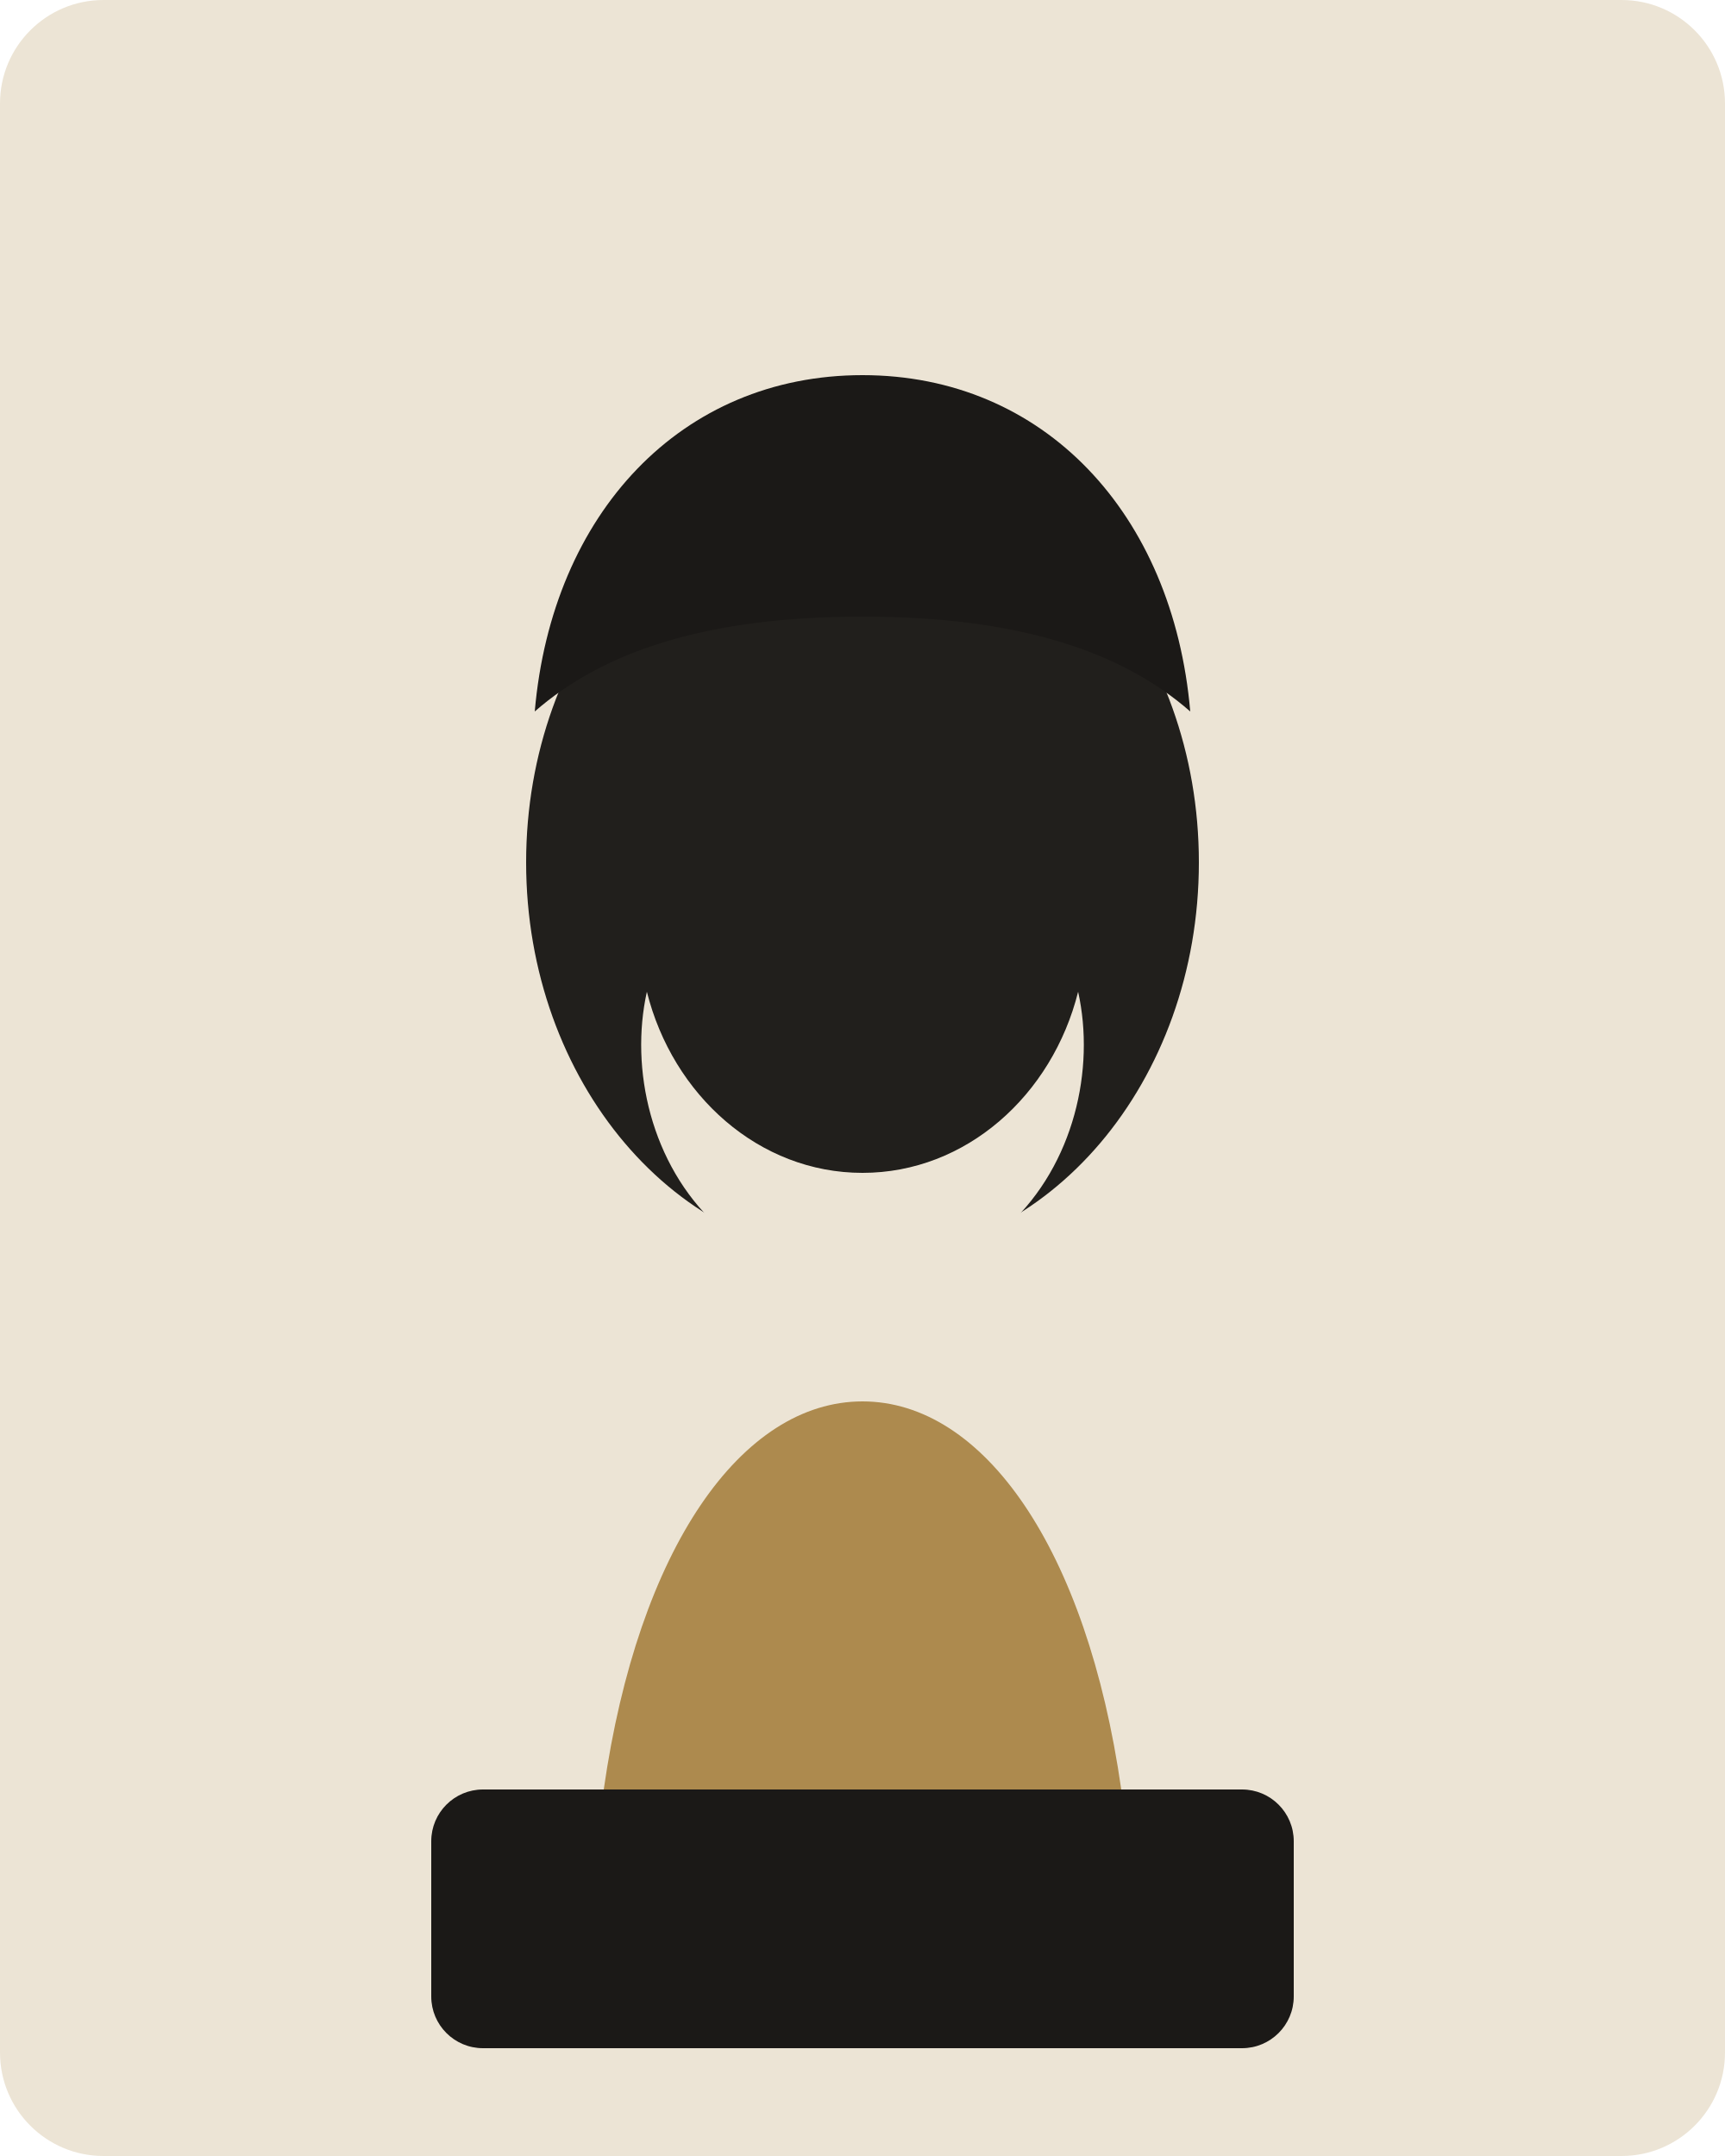
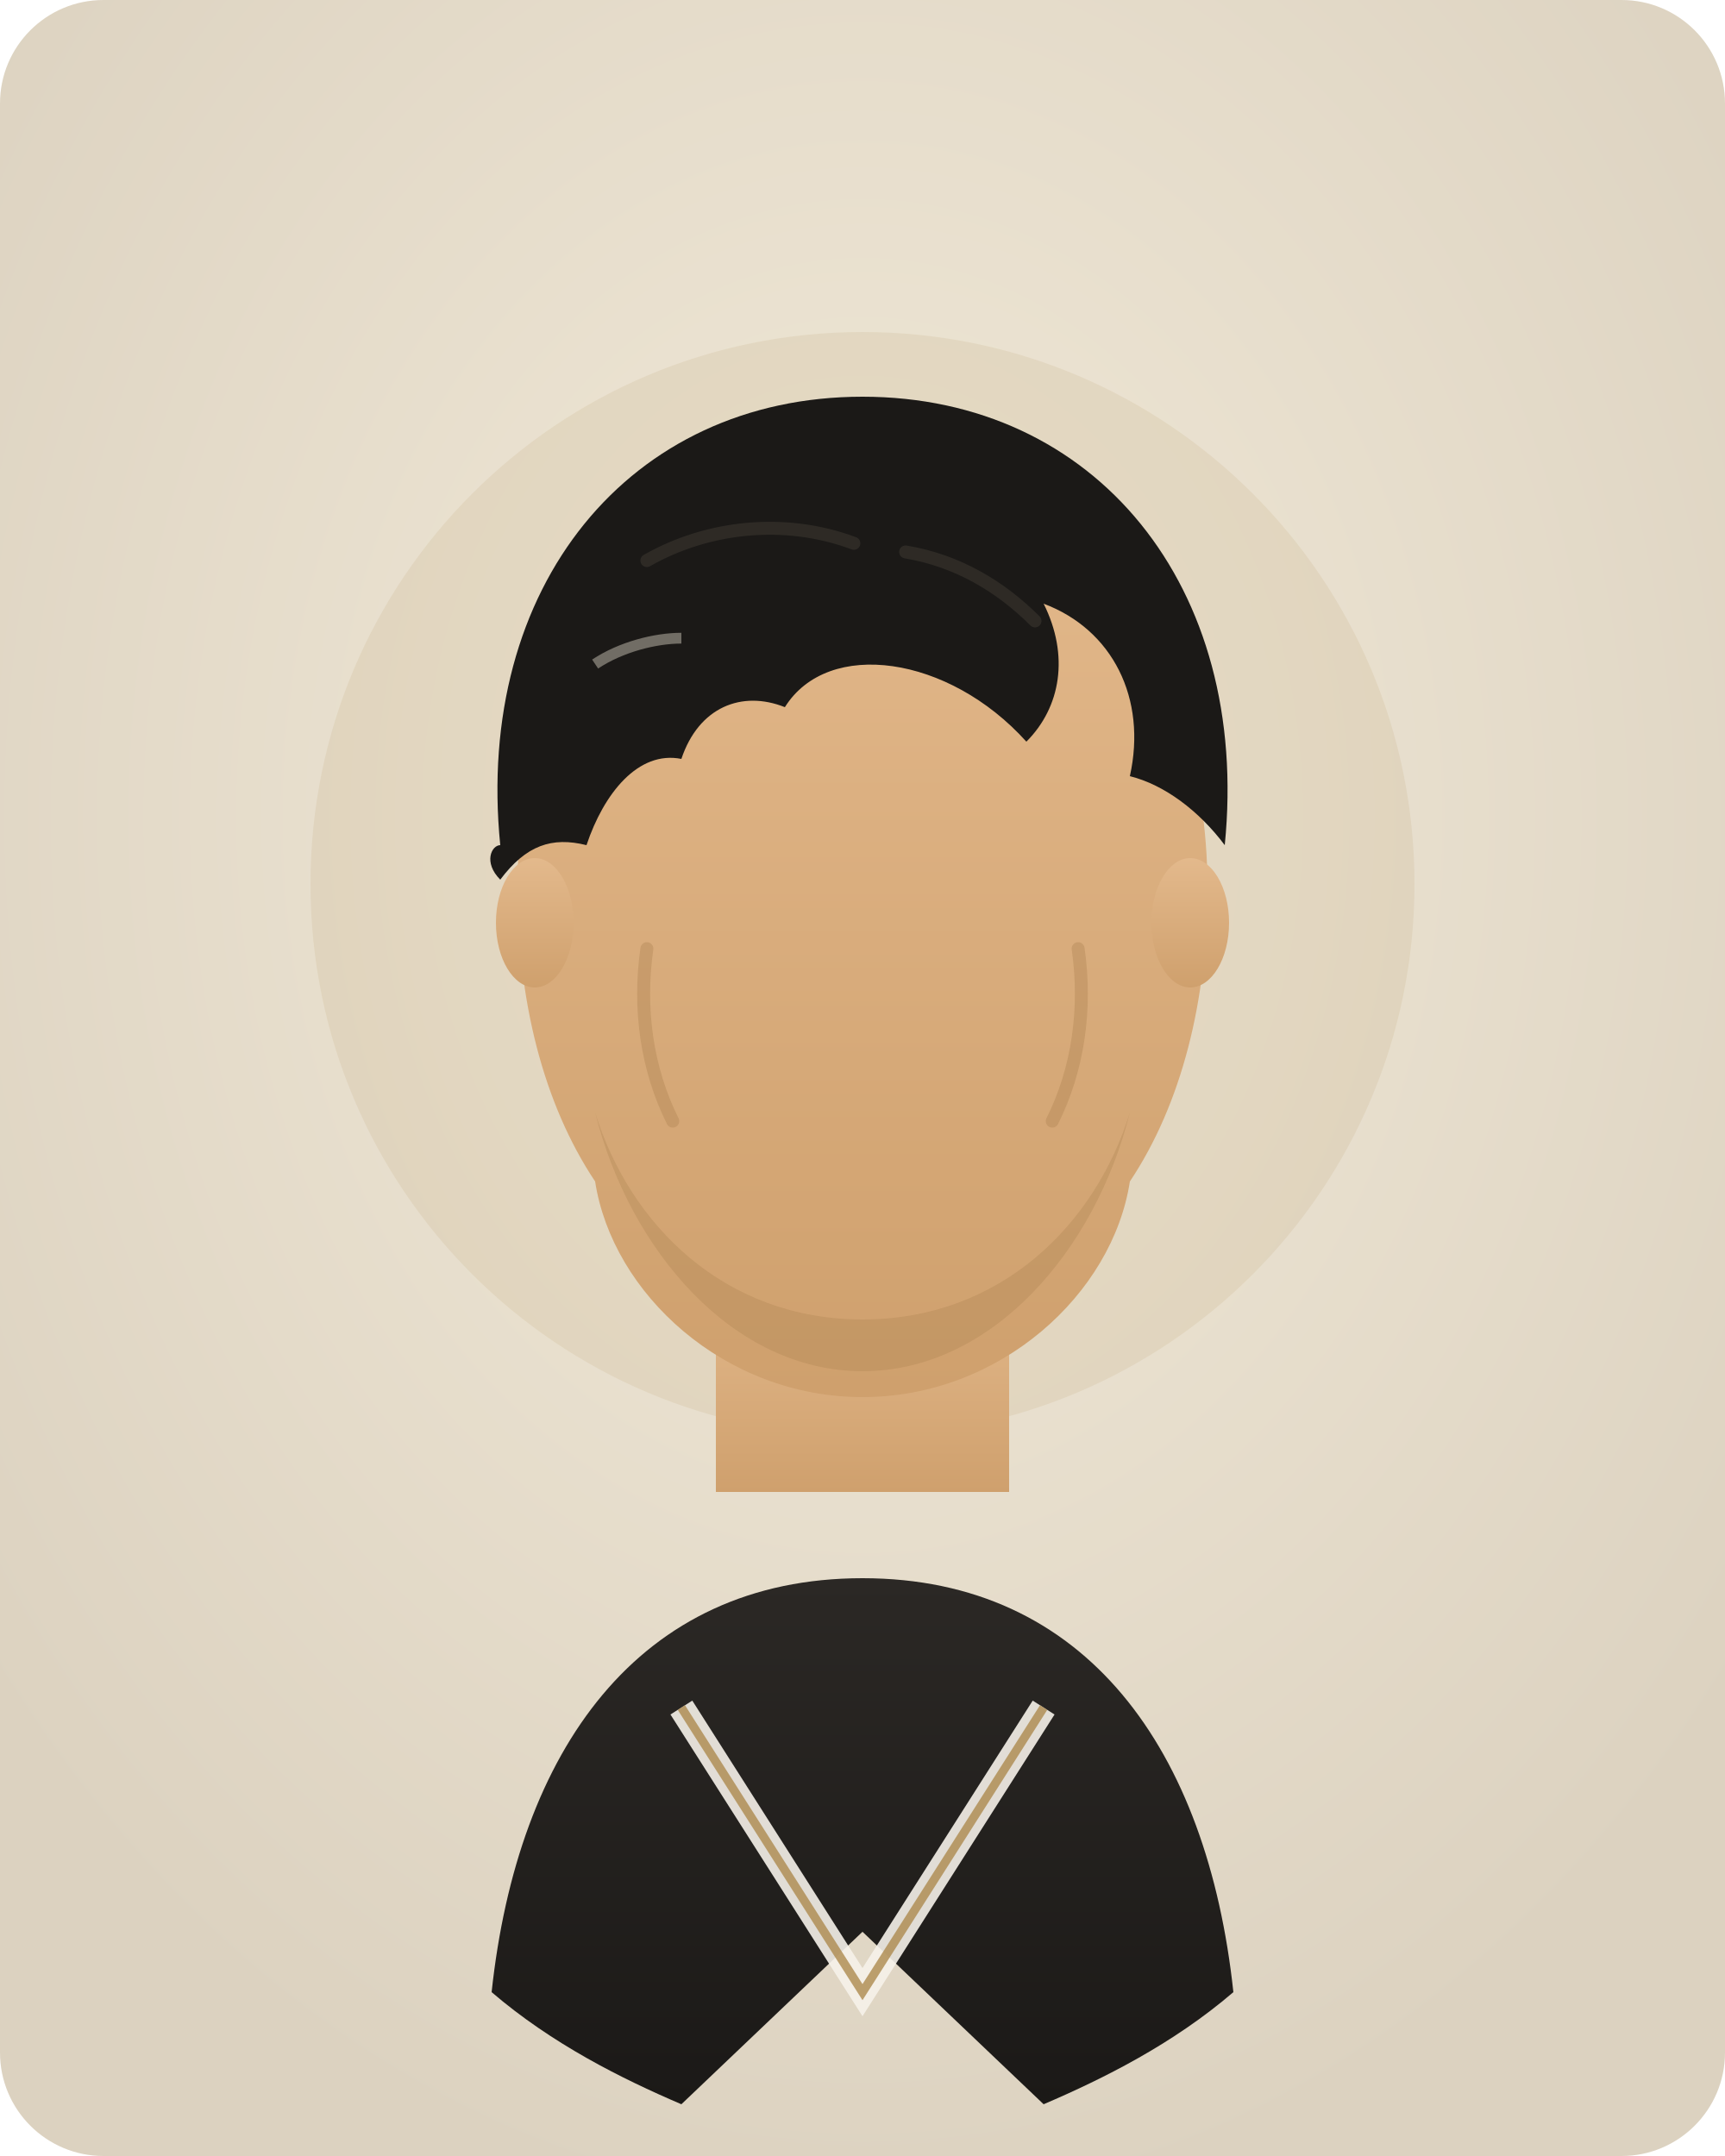
<svg xmlns="http://www.w3.org/2000/svg" viewBox="0 0 400 500" role="img" aria-hidden="true">
-   <rect width="400" height="500" rx="24" fill="#ECE4D5" />
-   <ellipse cx="200" cy="200" rx="78" ry="92" fill="#211F1C" />
-   <path d="M124 165c4-46 34-78 76-78s72 32 76 78c-16-14-40-22-76-22s-60 8-76 22z" fill="#1B1917" />
-   <path d="M150 230c6 24 26 42 50 42s44-18 50-42c4 18-1 40-16 54-12 12-24 16-34 16s-22-4-34-16c-15-14-20-36-16-54z" fill="#ECE4D5" />
-   <path d="M140 415c8-56 32-90 60-90s52 34 60 90z" fill="#AD8A4E" />
-   <rect x="100" y="415" width="200" height="60" rx="12" fill="#1B1917" />
+   <defs>
+     <radialGradient id="b2bg" cx="50%" cy="38%" r="65%">
+       <stop offset="0%" stop-color="#F2EAD9" />
+       <stop offset="100%" stop-color="#DCD2C0" />
+     </radialGradient>
+     <linearGradient id="b2skin" x1="0" y1="0" x2="0" y2="1">
+       <stop offset="0%" stop-color="#E3B98C" />
+       <stop offset="100%" stop-color="#CFA06D" />
+     </linearGradient>
+     <linearGradient id="b2collar" x1="0" y1="0" x2="0" y2="1">
+       <stop offset="0%" stop-color="#2B2825" />
+       <stop offset="100%" stop-color="#1B1917" />
+     </linearGradient>
+   </defs>
+   <rect width="400" height="500" rx="24" fill="url(#b2bg)" />
+   <circle cx="200" cy="205" r="128" fill="#AD8A4E" opacity=".12" />
+   <path d="M166 296v50h68v-50z" fill="url(#b2skin)" />
+   <path d="M114 462c6-56 34-96 86-96s80 40 86 96c-14 12-30 20-44 26l-42-40-42 40c-14-6-30-14-44-26z" fill="url(#b2collar)" />
+   <path d="M158 396l42 66 42-66" stroke="#F6F2EA" stroke-width="6" fill="none" opacity=".9" />
+   <path d="M158 396l42 66 42-66" stroke="#AD8A4E" stroke-width="2" fill="none" opacity=".8" />
+   <path d="M120 206c0-56 34-98 80-98s80 42 80 98c0 26-6 50-18 68-4 26-30 50-62 50s-58-24-62-50c-12-18-18-42-18-68z" fill="url(#b2skin)" />
+   <ellipse cx="124" cy="214" rx="9" ry="15" fill="url(#b2skin)" />
+   <ellipse cx="276" cy="214" rx="9" ry="15" fill="url(#b2skin)" />
+   <path d="M138 258c8 26 30 48 62 48s54-22 62-48c-8 32-32 60-62 60s-54-28-62-60z" fill="#A87E4C" opacity=".3" />
+   <path d="M150 220c-2 14 0 28 6 40M250 220c2 14 0 28-6 40" stroke="#A87E4C" stroke-width="3" fill="none" opacity=".35" stroke-linecap="round" />
+   <path d="M116 196c-6-60 30-104 84-104s90 44 84 104c-6-8-14-14-22-16 4-18-4-34-20-40 6 12 4 24-4 32-18-20-46-24-56-8-10-4-20 0-24 12-10-2-18 8-22 20-8-2-14 0-20 8-4-4-2-8 0-8z" fill="#1B1917" />
+   <path d="M150 130c14-8 32-10 48-4M210 128c12 2 22 8 30 16" stroke="#3A362F" stroke-width="3" fill="none" stroke-linecap="round" opacity=".6" />
+   <path d="M138 154c6-4 14-6 20-6" stroke="#F2EAD9" stroke-width="2.5" fill="none" opacity=".4" />
</svg>
